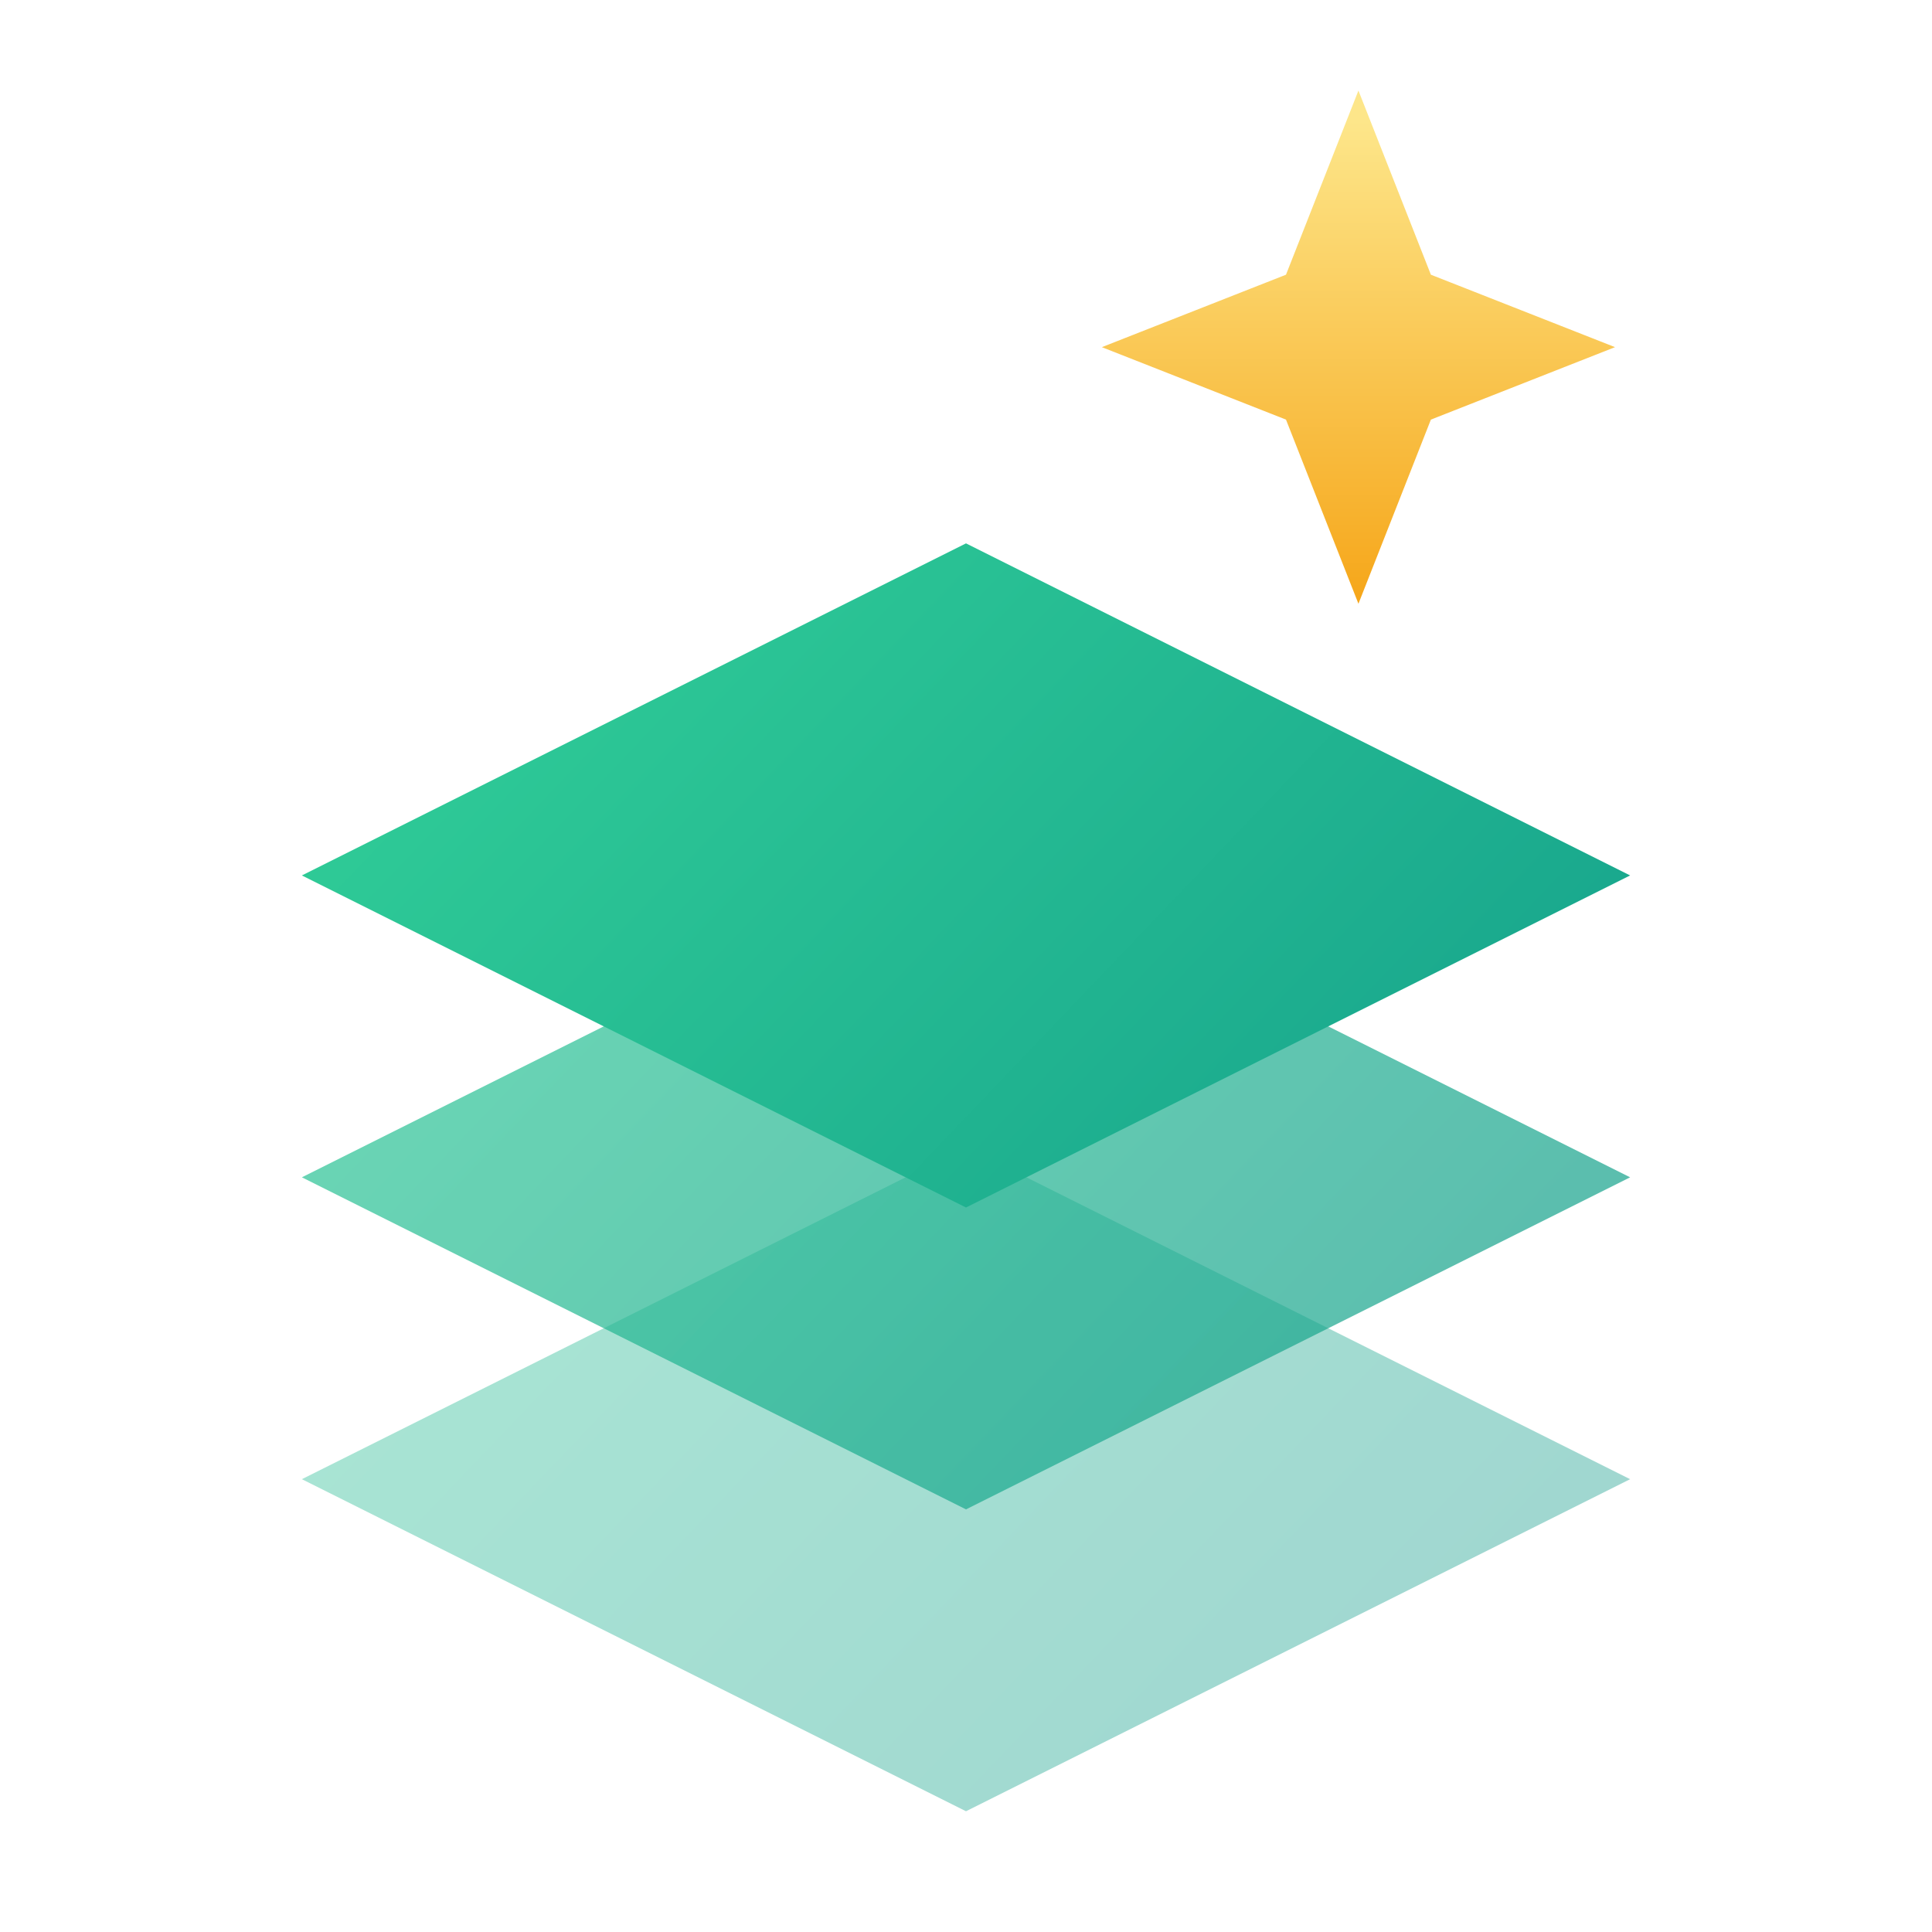
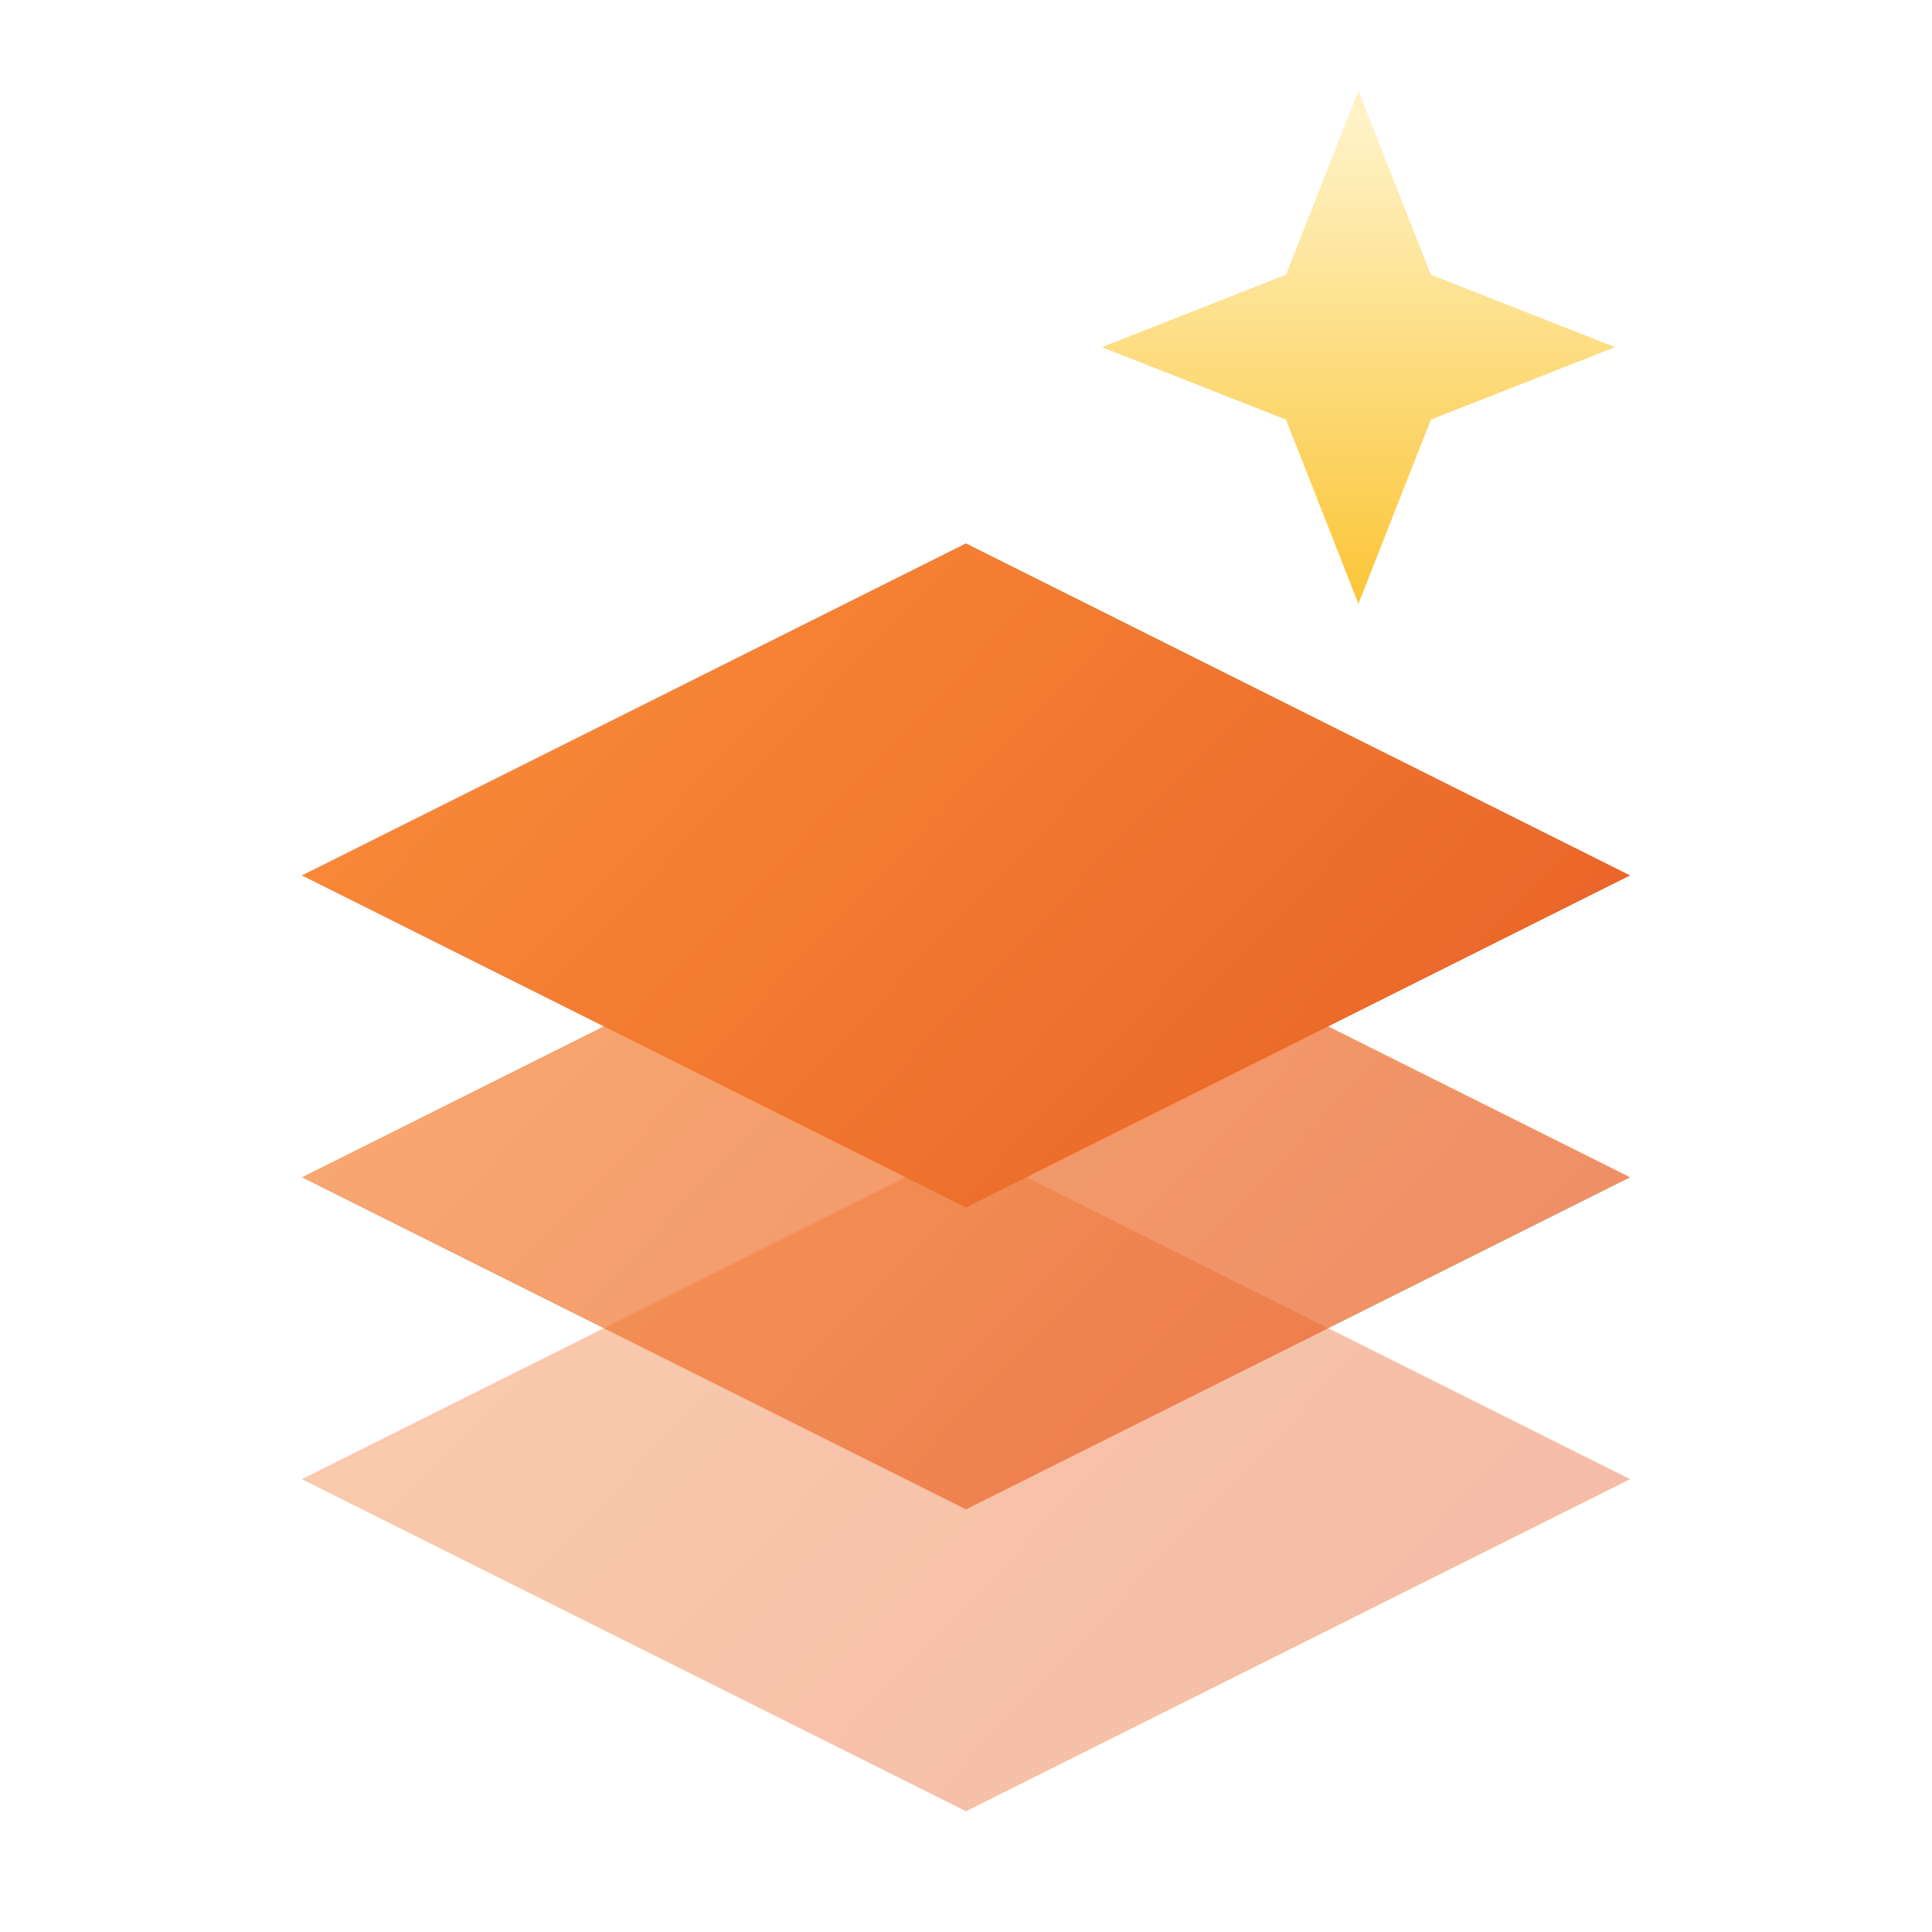
<svg xmlns="http://www.w3.org/2000/svg" viewBox="0 0 64 64" fill="none">
  <defs>
    <linearGradient id="bf-layer" x1="10" y1="16" x2="54" y2="58" gradientUnits="userSpaceOnUse">
-       <stop offset="0" stop-color="#34d399" />
-       <stop offset="1" stop-color="#0d9488" />
+       <stop offset="0" stop-color="#fb923c" />
+       <stop offset="1" stop-color="#e2511f" />
    </linearGradient>
    <linearGradient id="bf-spark" x1="44" y1="4" x2="44" y2="22" gradientUnits="userSpaceOnUse">
-       <stop offset="0" stop-color="#fde68a" />
-       <stop offset="1" stop-color="#f59e0b" />
+       <stop offset="0" stop-color="#fef3c7" />
+       <stop offset="1" stop-color="#fbbf24" />
    </linearGradient>
  </defs>
  <path d="M32 38 L54 49 L32 60 L10 49 Z" fill="url(#bf-layer)" opacity=".4" />
  <path d="M32 28 L54 39 L32 50 L10 39 Z" fill="url(#bf-layer)" opacity=".7" />
  <path d="M32 18 L54 29 L32 40 L10 29 Z" fill="url(#bf-layer)" />
  <path d="M45 3 l2.4 6.1 L53.5 11.5 l-6.1 2.4 L45 20 l-2.4-6.1 L36.5 11.5 l6.1-2.4 Z" fill="url(#bf-spark)" />
</svg>
